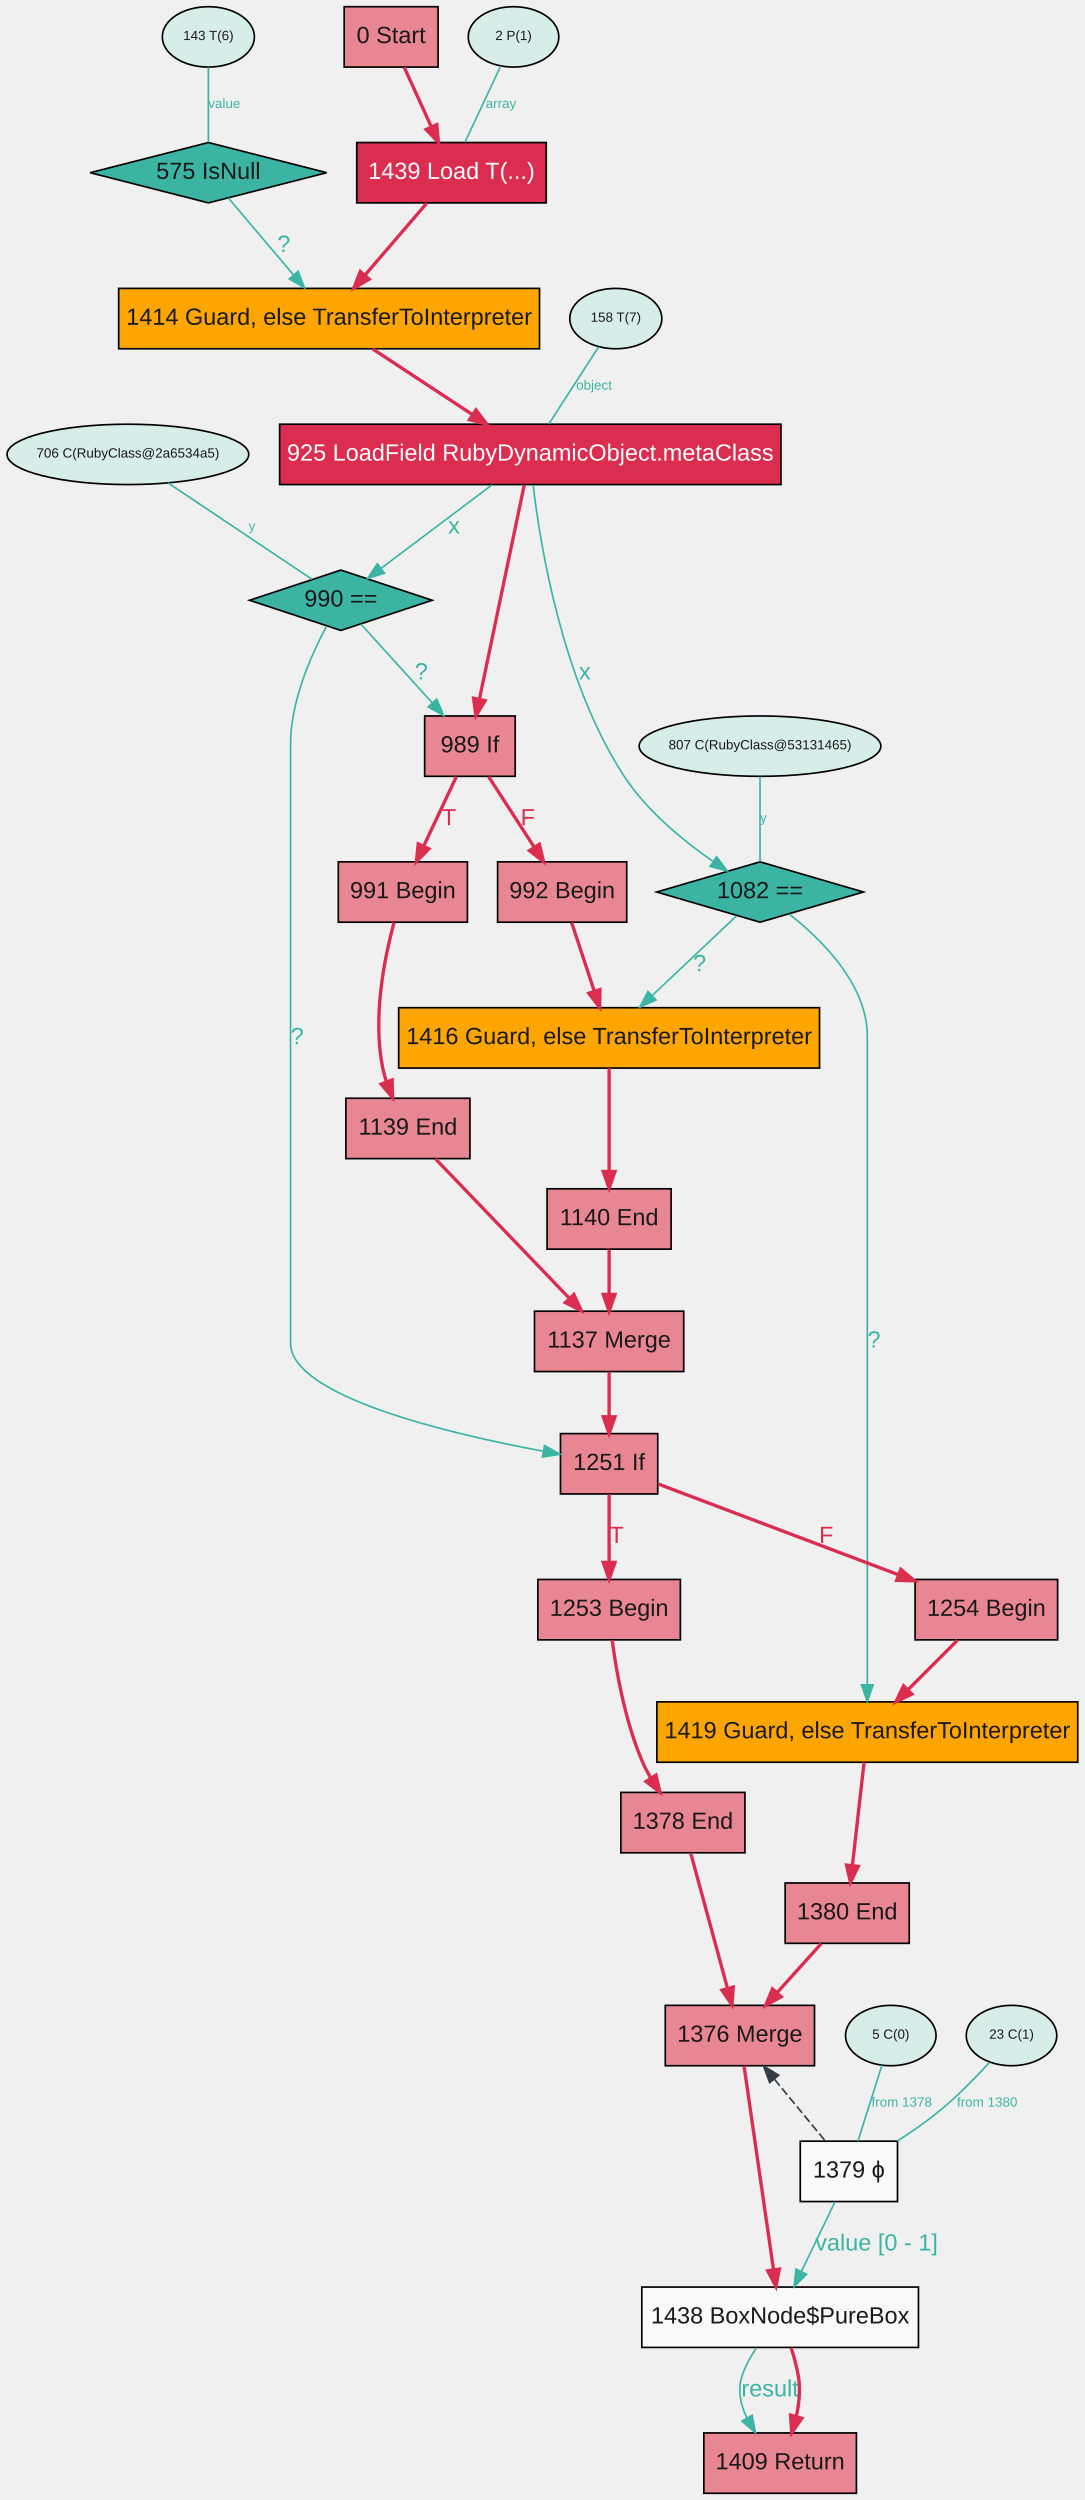
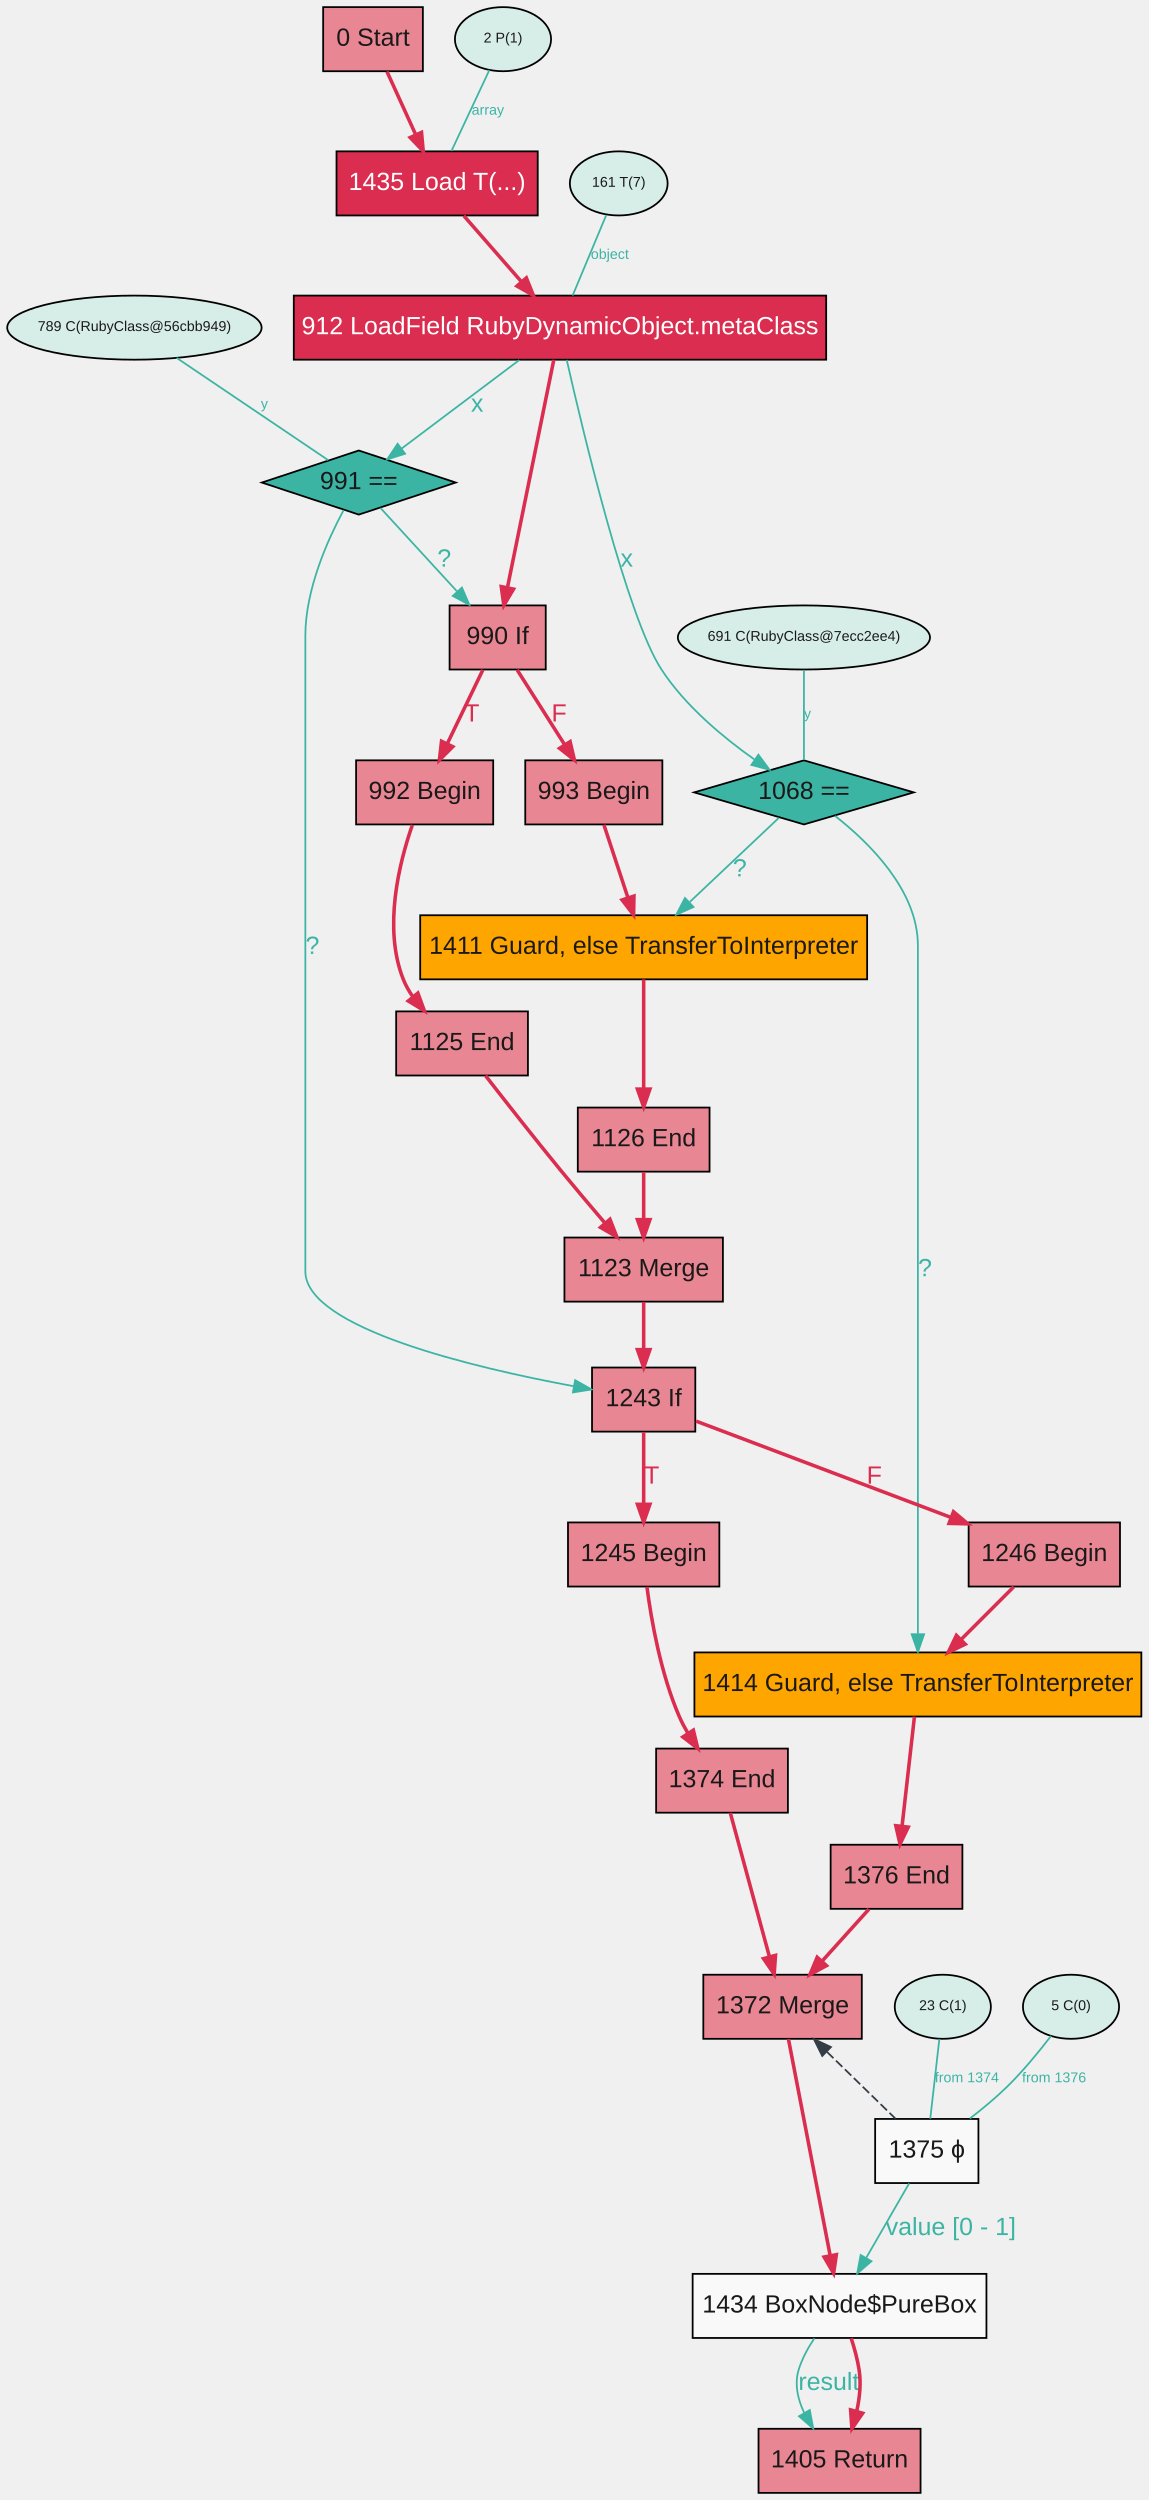
- <svg xmlns="http://www.w3.org/2000/svg" width="647pt" height="1491pt" viewBox="0.00 0.00 646.54 1491.00">
-   <g id="graph0" class="graph" transform="scale(1 1) rotate(0) translate(4 1487)">
+ <svg xmlns="http://www.w3.org/2000/svg" width="645pt" height="1404pt" viewBox="0.00 0.00 644.97 1404.00">
+   <g id="graph0" class="graph" transform="scale(1 1) rotate(0) translate(4 1400)">
    <g id="node1" class="node">
-       <polygon fill="#e98693" stroke="black" points="257.04,-1483 201.04,-1483 201.04,-1447 257.04,-1447 257.04,-1483" />
-       <text text-anchor="middle" x="229.04" y="-1461.3" font-family="Arial" font-size="14.00" fill="#1a1919">0 Start</text>
+       <polygon fill="#e98693" stroke="black" points="233.47,-1396 177.47,-1396 177.47,-1360 233.47,-1360 233.47,-1396" />
+       <text text-anchor="middle" x="205.47" y="-1374.3" font-family="Arial" font-size="14.00" fill="#1a1919">0 Start</text>
+     </g>
+     <g id="node22" class="node">
+       <polygon fill="#da2d4f" stroke="black" points="297.97,-1315 184.97,-1315 184.97,-1279 297.97,-1279 297.97,-1315" />
+       <text text-anchor="middle" x="241.47" y="-1293.3" font-family="Arial" font-size="14.00" fill="#ffffff">1435 Load T(...)</text>
+     </g>
+     <g id="edge34" class="edge">
+       <path fill="none" stroke="#da2d4f" stroke-width="2" d="M213.28,-1359.86C218,-1349.51 224.11,-1336.1 229.43,-1324.41" />
+       <polygon fill="#da2d4f" stroke="#da2d4f" stroke-width="2" points="232.71,-1325.66 233.67,-1315.11 226.34,-1322.76 232.71,-1325.66" />
+     </g>
+     <g id="node2" class="node">
+       <polygon fill="#da2d4f" stroke="black" points="459.97,-1234 160.97,-1234 160.97,-1198 459.97,-1198 459.97,-1234" />
+       <text text-anchor="middle" x="310.47" y="-1212.3" font-family="Arial" font-size="14.00" fill="#ffffff">912 LoadField RubyDynamicObject.metaClass</text>
+     </g>
+     <g id="node3" class="node">
+       <polygon fill="#e98693" stroke="black" points="302.47,-1060 248.47,-1060 248.47,-1024 302.47,-1024 302.47,-1060" />
+       <text text-anchor="middle" x="275.47" y="-1038.3" font-family="Arial" font-size="14.00" fill="#1a1919">990 If</text>
+     </g>
+     <g id="edge1" class="edge">
+       <path fill="none" stroke="#da2d4f" stroke-width="2" d="M306.99,-1197.88C300.91,-1168 288.31,-1106.11 281.02,-1070.27" />
+       <polygon fill="#da2d4f" stroke="#da2d4f" stroke-width="2" points="284.36,-1069.15 278.94,-1060.05 277.5,-1070.55 284.36,-1069.15" />
+     </g>
+     <g id="node4" class="node">
+       <polygon fill="#3cb4a4" stroke="black" points="197.47,-1147 143.01,-1129 197.47,-1111 251.93,-1129 197.47,-1147" />
+       <text text-anchor="middle" x="197.47" y="-1125.3" font-family="Arial" font-size="14.00" fill="#1a1919">991 ==</text>
+     </g>
+     <g id="edge5" class="edge">
+       <path fill="none" stroke="#3cb4a4" d="M287.6,-1197.8C268.39,-1183.35 241.02,-1162.76 221.49,-1148.07" />
+       <polygon fill="#3cb4a4" stroke="#3cb4a4" points="223.48,-1145.19 213.39,-1141.97 219.28,-1150.78 223.48,-1145.19" />
+       <text text-anchor="middle" x="263.97" y="-1168.8" font-family="arial" font-size="14.00" fill="#3cb4a4">x</text>
+     </g>
+     <g id="node7" class="node">
+       <polygon fill="#3cb4a4" stroke="black" points="447.47,-973 385.8,-955 447.47,-937 509.14,-955 447.47,-973" />
+       <text text-anchor="middle" x="447.47" y="-951.3" font-family="Arial" font-size="14.00" fill="#1a1919">1068 ==</text>
+     </g>
+     <g id="edge9" class="edge">
+       <path fill="none" stroke="#3cb4a4" d="M314.25,-1197.92C323.56,-1156.79 348.23,-1053.49 367.47,-1024 380.87,-1003.46 402.29,-985.73 419.59,-973.52" />
+       <polygon fill="#3cb4a4" stroke="#3cb4a4" points="421.9,-976.18 428.2,-967.66 417.96,-970.4 421.9,-976.18" />
+       <text text-anchor="middle" x="347.97" y="-1081.8" font-family="arial" font-size="14.00" fill="#3cb4a4">x</text>
+     </g>
+     <g id="node5" class="node">
+       <polygon fill="#e98693" stroke="black" points="272.97,-973 195.97,-973 195.97,-937 272.97,-937 272.97,-973" />
+       <text text-anchor="middle" x="234.47" y="-951.3" font-family="Arial" font-size="14.00" fill="#1a1919">992 Begin</text>
+     </g>
+     <g id="edge3" class="edge">
+       <path fill="none" stroke="#da2d4f" stroke-width="2" d="M267.17,-1023.8C261.45,-1011.93 253.73,-995.93 247.23,-982.45" />
+       <polygon fill="#da2d4f" stroke="#da2d4f" stroke-width="2" points="250.25,-980.66 242.76,-973.18 243.95,-983.7 250.25,-980.66" />
+       <text text-anchor="middle" x="260.97" y="-994.8" font-family="arial" font-size="14.00" fill="#da2d4f">T</text>
+     </g>
+     <g id="node6" class="node">
+       <polygon fill="#e98693" stroke="black" points="367.97,-973 290.97,-973 290.97,-937 367.97,-937 367.97,-973" />
+       <text text-anchor="middle" x="329.47" y="-951.3" font-family="Arial" font-size="14.00" fill="#1a1919">993 Begin</text>
+     </g>
+     <g id="edge4" class="edge">
+       <path fill="none" stroke="#da2d4f" stroke-width="2" d="M286.4,-1023.8C294.08,-1011.7 304.5,-995.3 313.16,-981.67" />
+       <polygon fill="#da2d4f" stroke="#da2d4f" stroke-width="2" points="316.15,-983.49 318.56,-973.18 310.24,-979.74 316.15,-983.49" />
+       <text text-anchor="middle" x="309.97" y="-994.8" font-family="arial" font-size="14.00" fill="#da2d4f">F</text>
+     </g>
+     <g id="edge2" class="edge">
+       <path fill="none" stroke="#3cb4a4" d="M209.66,-1114.72C221.12,-1102.23 238.56,-1083.23 252.6,-1067.92" />
+       <polygon fill="#3cb4a4" stroke="#3cb4a4" points="255.41,-1070.04 259.59,-1060.3 250.25,-1065.31 255.41,-1070.04" />
+       <text text-anchor="middle" x="245.47" y="-1081.8" font-family="arial" font-size="14.00" fill="#3cb4a4">?</text>
+     </g>
+     <g id="node11" class="node">
+       <polygon fill="#e98693" stroke="black" points="386.47,-632 328.47,-632 328.47,-596 386.47,-596 386.47,-632" />
+       <text text-anchor="middle" x="357.47" y="-610.3" font-family="Arial" font-size="14.00" fill="#1a1919">1243 If</text>
+     </g>
+     <g id="edge14" class="edge">
+       <path fill="none" stroke="#3cb4a4" d="M188.95,-1113.5C180.08,-1097.01 167.47,-1068.98 167.47,-1043 167.47,-1043 167.47,-1043 167.47,-686 167.47,-654.09 262.68,-631.78 318.31,-621.47" />
+       <polygon fill="#3cb4a4" stroke="#3cb4a4" points="318.98,-624.9 328.2,-619.68 317.74,-618.01 318.98,-624.9" />
+       <text text-anchor="middle" x="171.47" y="-864.3" font-family="arial" font-size="14.00" fill="#3cb4a4">?</text>
+     </g>
+     <g id="node9" class="node">
+       <polygon fill="#e98693" stroke="black" points="292.47,-832 218.47,-832 218.47,-796 292.47,-796 292.47,-832" />
+       <text text-anchor="middle" x="255.47" y="-810.3" font-family="Arial" font-size="14.00" fill="#1a1919">1125 End</text>
+     </g>
+     <g id="edge7" class="edge">
+       <path fill="none" stroke="#da2d4f" stroke-width="2" d="M227.59,-936.77C220.21,-915.58 211,-878.89 222.47,-850 223.85,-846.54 225.74,-843.22 227.94,-840.1" />
+       <polygon fill="#da2d4f" stroke="#da2d4f" stroke-width="2" points="230.67,-842.29 234.3,-832.34 225.26,-837.85 230.67,-842.29" />
+     </g>
+     <g id="node19" class="node">
+       <polygon fill="#ffa500" stroke="black" points="482.97,-886 231.97,-886 231.97,-850 482.97,-850 482.97,-886" />
+       <text text-anchor="middle" x="357.47" y="-864.3" font-family="Arial" font-size="14.00" fill="#1a1919">1411 Guard, else TransferToInterpreter</text>
+     </g>
+     <g id="edge8" class="edge">
+       <path fill="none" stroke="#da2d4f" stroke-width="2" d="M335.14,-936.8C339.01,-925.05 344.22,-909.24 348.63,-895.84" />
+       <polygon fill="#da2d4f" stroke="#da2d4f" stroke-width="2" points="352.01,-896.77 351.81,-886.18 345.36,-894.58 352.01,-896.77" />
+     </g>
+     <g id="edge26" class="edge">
+       <path fill="none" stroke="#3cb4a4" d="M433.41,-940.72C420.07,-928.12 399.7,-908.88 383.41,-893.5" />
+       <polygon fill="#3cb4a4" stroke="#3cb4a4" points="385.47,-890.63 375.79,-886.3 380.66,-895.71 385.47,-890.63" />
+       <text text-anchor="middle" x="411.47" y="-907.8" font-family="arial" font-size="14.00" fill="#3cb4a4">?</text>
+     </g>
+     <g id="node20" class="node">
+       <polygon fill="#ffa500" stroke="black" points="636.97,-472 385.97,-472 385.97,-436 636.97,-436 636.97,-472" />
+       <text text-anchor="middle" x="511.47" y="-450.3" font-family="Arial" font-size="14.00" fill="#1a1919">1414 Guard, else TransferToInterpreter</text>
+     </g>
+     <g id="edge28" class="edge">
+       <path fill="none" stroke="#3cb4a4" d="M464.96,-941.77C483.91,-926.94 511.47,-900.03 511.47,-869 511.47,-869 511.47,-869 511.47,-526 511.47,-511.65 511.47,-495.67 511.47,-482.51" />
+       <polygon fill="#3cb4a4" stroke="#3cb4a4" points="514.97,-482.22 511.47,-472.22 507.97,-482.22 514.97,-482.22" />
+       <text text-anchor="middle" x="515.47" y="-683.3" font-family="arial" font-size="14.00" fill="#3cb4a4">?</text>
+     </g>
+     <g id="node8" class="node">
+       <polygon fill="#e98693" stroke="black" points="401.97,-705 312.97,-705 312.97,-669 401.97,-669 401.97,-705" />
+       <text text-anchor="middle" x="357.47" y="-683.3" font-family="Arial" font-size="14.00" fill="#1a1919">1123 Merge</text>
+     </g>
+     <g id="edge13" class="edge">
+       <path fill="none" stroke="#da2d4f" stroke-width="2" d="M357.47,-668.81C357.47,-660.79 357.47,-651.05 357.47,-642.07" />
+       <polygon fill="#da2d4f" stroke="#da2d4f" stroke-width="2" points="360.97,-642.03 357.47,-632.03 353.97,-642.03 360.97,-642.03" />
+     </g>
+     <g id="edge11" class="edge">
+       <path fill="none" stroke="#da2d4f" stroke-width="2" d="M268.64,-795.93C279.88,-781.46 296.54,-760.21 311.47,-742 319.32,-732.42 328.1,-722.04 335.87,-712.96" />
+       <polygon fill="#da2d4f" stroke="#da2d4f" stroke-width="2" points="338.53,-715.24 342.39,-705.37 333.22,-710.68 338.53,-715.24" />
+     </g>
+     <g id="node10" class="node">
+       <polygon fill="#e98693" stroke="black" points="394.47,-778 320.47,-778 320.47,-742 394.47,-742 394.47,-778" />
+       <text text-anchor="middle" x="357.47" y="-756.3" font-family="Arial" font-size="14.00" fill="#1a1919">1126 End</text>
+     </g>
+     <g id="edge12" class="edge">
+       <path fill="none" stroke="#da2d4f" stroke-width="2" d="M357.47,-741.81C357.47,-733.79 357.47,-724.05 357.47,-715.07" />
+       <polygon fill="#da2d4f" stroke="#da2d4f" stroke-width="2" points="360.97,-715.03 357.47,-705.03 353.97,-715.03 360.97,-715.03" />
+     </g>
+     <g id="node12" class="node">
+       <polygon fill="#e98693" stroke="black" points="399.97,-545 314.97,-545 314.97,-509 399.97,-509 399.97,-545" />
+       <text text-anchor="middle" x="357.47" y="-523.3" font-family="Arial" font-size="14.00" fill="#1a1919">1245 Begin</text>
+     </g>
+     <g id="edge15" class="edge">
+       <path fill="none" stroke="#da2d4f" stroke-width="2" d="M357.47,-595.8C357.47,-584.16 357.47,-568.55 357.47,-555.24" />
+       <polygon fill="#da2d4f" stroke="#da2d4f" stroke-width="2" points="360.97,-555.18 357.47,-545.18 353.97,-555.18 360.97,-555.18" />
+       <text text-anchor="middle" x="361.97" y="-566.8" font-family="arial" font-size="14.00" fill="#da2d4f">T</text>
+     </g>
+     <g id="node13" class="node">
+       <polygon fill="#e98693" stroke="black" points="624.97,-545 539.97,-545 539.97,-509 624.97,-509 624.97,-545" />
+       <text text-anchor="middle" x="582.47" y="-523.3" font-family="Arial" font-size="14.00" fill="#1a1919">1246 Begin</text>
+     </g>
+     <g id="edge16" class="edge">
+       <path fill="none" stroke="#da2d4f" stroke-width="2" d="M386.89,-601.89C423.17,-588.18 485.52,-564.62 530.07,-547.79" />
+       <polygon fill="#da2d4f" stroke="#da2d4f" stroke-width="2" points="531.46,-551.01 539.57,-544.21 528.98,-544.47 531.46,-551.01" />
+       <text text-anchor="middle" x="486.97" y="-566.8" font-family="arial" font-size="14.00" fill="#da2d4f">F</text>
+     </g>
+     <g id="node15" class="node">
+       <polygon fill="#e98693" stroke="black" points="438.47,-418 364.47,-418 364.47,-382 438.47,-382 438.47,-418" />
+       <text text-anchor="middle" x="401.47" y="-396.3" font-family="Arial" font-size="14.00" fill="#1a1919">1374 End</text>
+     </g>
+     <g id="edge17" class="edge">
+       <path fill="none" stroke="#da2d4f" stroke-width="2" d="M359.31,-508.81C361.74,-490.24 367.01,-460.08 377.47,-436 378.86,-432.79 380.56,-429.58 382.41,-426.46" />
+       <polygon fill="#da2d4f" stroke="#da2d4f" stroke-width="2" points="385.37,-428.33 387.87,-418.03 379.49,-424.52 385.37,-428.33" />
+     </g>
+     <g id="edge18" class="edge">
+       <path fill="none" stroke="#da2d4f" stroke-width="2" d="M565.28,-508.81C556.39,-499.92 545.38,-488.91 535.64,-479.17" />
+       <polygon fill="#da2d4f" stroke="#da2d4f" stroke-width="2" points="538.05,-476.63 528.5,-472.03 533.1,-481.57 538.05,-476.63" />
+     </g>
+     <g id="node14" class="node">
+       <polygon fill="#e98693" stroke="black" points="479.97,-291 390.97,-291 390.97,-255 479.97,-255 479.97,-291" />
+       <text text-anchor="middle" x="435.47" y="-269.3" font-family="Arial" font-size="14.00" fill="#1a1919">1372 Merge</text>
+     </g>
+     <g id="node16" class="node">
+       <polygon fill="#f9f9f9" stroke="black" points="545.47,-210 487.47,-210 487.47,-174 545.47,-174 545.47,-210" />
+       <text text-anchor="middle" x="516.47" y="-188.3" font-family="Arial" font-size="14.00" fill="#1a1919">1375 ϕ</text>
+     </g>
+     <g id="edge22" class="edge">
+       <path fill="none" stroke="#343d46" stroke-dasharray="5,2" d="M460.45,-247.63C472.92,-235.48 487.69,-221.07 498.93,-210.11" />
+       <polygon fill="#343d46" stroke="#343d46" points="457.76,-245.37 453.05,-254.86 462.65,-250.38 457.76,-245.37" />
+     </g>
+     <g id="node21" class="node">
+       <polygon fill="#f9f9f9" stroke="black" points="549.97,-123 384.97,-123 384.97,-87 549.97,-87 549.97,-123" />
+       <text text-anchor="middle" x="467.47" y="-101.3" font-family="Arial" font-size="14.00" fill="#1a1919">1434 BoxNode$PureBox</text>
+     </g>
+     <g id="edge21" class="edge">
+       <path fill="none" stroke="#da2d4f" stroke-width="2" d="M438.77,-254.86C444.33,-226.03 455.59,-167.62 462.23,-133.16" />
+       <polygon fill="#da2d4f" stroke="#da2d4f" stroke-width="2" points="465.68,-133.78 464.14,-123.3 458.81,-132.45 465.68,-133.78" />
+     </g>
+     <g id="edge19" class="edge">
+       <path fill="none" stroke="#da2d4f" stroke-width="2" d="M406.13,-381.88C411.79,-361.05 421.43,-325.64 428.1,-301.09" />
+       <polygon fill="#da2d4f" stroke="#da2d4f" stroke-width="2" points="431.51,-301.88 430.76,-291.31 424.76,-300.04 431.51,-301.88" />
+     </g>
+     <g id="edge30" class="edge">
+       <path fill="none" stroke="#3cb4a4" d="M506.55,-173.8C499.65,-161.82 490.31,-145.62 482.49,-132.06" />
+       <polygon fill="#3cb4a4" stroke="#3cb4a4" points="485.4,-130.09 477.37,-123.18 479.33,-133.59 485.4,-130.09" />
+       <text text-anchor="middle" x="529.97" y="-144.8" font-family="arial" font-size="14.00" fill="#3cb4a4">value [0 - 1]</text>
+     </g>
+     <g id="node17" class="node">
+       <polygon fill="#e98693" stroke="black" points="536.47,-364 462.47,-364 462.47,-328 536.47,-328 536.47,-364" />
+       <text text-anchor="middle" x="499.47" y="-342.3" font-family="Arial" font-size="14.00" fill="#1a1919">1376 End</text>
+     </g>
+     <g id="edge20" class="edge">
+       <path fill="none" stroke="#da2d4f" stroke-width="2" d="M483.98,-327.81C476.04,-319 466.23,-308.13 457.52,-298.46" />
+       <polygon fill="#da2d4f" stroke="#da2d4f" stroke-width="2" points="460.12,-296.11 450.82,-291.03 454.92,-300.8 460.12,-296.11" />
+     </g>
+     <g id="node18" class="node">
+       <polygon fill="#e98693" stroke="black" points="512.97,-36 421.97,-36 421.97,0 512.97,0 512.97,-36" />
+       <text text-anchor="middle" x="467.47" y="-14.3" font-family="Arial" font-size="14.00" fill="#1a1919">1405 Return</text>
+     </g>
+     <g id="edge27" class="edge">
+       <path fill="none" stroke="#da2d4f" stroke-width="2" d="M357.47,-849.97C357.47,-833.38 357.47,-807.88 357.47,-788.43" />
+       <polygon fill="#da2d4f" stroke="#da2d4f" stroke-width="2" points="360.97,-788.34 357.47,-778.34 353.97,-788.34 360.97,-788.34" />
+     </g>
+     <g id="edge29" class="edge">
+       <path fill="none" stroke="#da2d4f" stroke-width="2" d="M509.54,-435.97C507.66,-419.38 504.78,-393.88 502.58,-374.43" />
+       <polygon fill="#da2d4f" stroke="#da2d4f" stroke-width="2" points="506.04,-373.88 501.43,-364.34 499.08,-374.67 506.04,-373.88" />
+     </g>
+     <g id="edge25" class="edge">
+       <path fill="none" stroke="#3cb4a4" d="M453.37,-86.84C449.75,-81.46 446.35,-75.27 444.47,-69 442.06,-60.93 444.03,-52.49 447.66,-44.89" />
+       <polygon fill="#3cb4a4" stroke="#3cb4a4" points="450.76,-46.53 452.72,-36.12 444.69,-43.03 450.76,-46.53" />
+       <text text-anchor="middle" x="461.47" y="-57.8" font-family="arial" font-size="14.00" fill="#3cb4a4">result</text>
+     </g>
+     <g id="edge31" class="edge">
+       <path fill="none" stroke="#da2d4f" stroke-width="2" d="M474.02,-86.8C475.84,-81.21 477.56,-74.92 478.47,-69 479.64,-61.39 478.76,-53.2 477.08,-45.71" />
+       <polygon fill="#da2d4f" stroke="#da2d4f" stroke-width="2" points="480.44,-44.74 474.41,-36.02 473.69,-46.59 480.44,-44.74" />
+     </g>
+     <g id="edge35" class="edge">
+       <path fill="none" stroke="#da2d4f" stroke-width="2" d="M256.44,-1278.86C265.94,-1267.99 278.37,-1253.75 288.92,-1241.67" />
+       <polygon fill="#da2d4f" stroke="#da2d4f" stroke-width="2" points="291.59,-1243.94 295.53,-1234.11 286.31,-1239.34 291.59,-1243.94" />
+     </g>
+     <g id="node23" class="node">
+       <ellipse fill="#d7ede7" stroke="black" cx="71.47" cy="-1216" rx="71.44" ry="18" />
+       <text text-anchor="middle" x="71.47" y="-1214.1" font-family="Arial" font-size="8.00" fill="#1a1919">789 C(RubyClass@56cbb949)</text>
+     </g>
+     <g id="edge6" class="edge">
+       <path fill="none" stroke="#3cb4a4" d="M95.17,-1199.01C119.98,-1182.28 158.32,-1156.41 180.34,-1141.55" />
+       <text text-anchor="middle" x="144.47" y="-1170.6" font-family="arial" font-size="8.00" fill="#3cb4a4">y</text>
    </g>
    <g id="node24" class="node">
-       <polygon fill="#da2d4f" stroke="black" points="321.54,-1402 208.54,-1402 208.54,-1366 321.54,-1366 321.54,-1402" />
-       <text text-anchor="middle" x="265.04" y="-1380.3" font-family="Arial" font-size="14.00" fill="#ffffff">1439 Load T(...)</text>
-     </g>
-     <g id="edge37" class="edge">
-       <path fill="none" stroke="#da2d4f" stroke-width="2" d="M236.85,-1446.86C241.57,-1436.51 247.68,-1423.1 253,-1411.41" />
-       <polygon fill="#da2d4f" stroke="#da2d4f" stroke-width="2" points="256.28,-1412.66 257.24,-1402.11 249.91,-1409.76 256.28,-1412.66" />
-     </g>
-     <g id="node2" class="node">
-       <polygon fill="#3cb4a4" stroke="black" points="120.04,-1402 49.49,-1384 120.04,-1366 190.59,-1384 120.04,-1402" />
-       <text text-anchor="middle" x="120.04" y="-1380.3" font-family="Arial" font-size="14.00" fill="#1a1919">575 IsNull</text>
-     </g>
-     <g id="node20" class="node">
-       <polygon fill="#ffa500" stroke="black" points="317.54,-1315 66.54,-1315 66.54,-1279 317.54,-1279 317.54,-1315" />
-       <text text-anchor="middle" x="192.04" y="-1293.3" font-family="Arial" font-size="14.00" fill="#1a1919">1414 Guard, else TransferToInterpreter</text>
-     </g>
-     <g id="edge26" class="edge">
-       <path fill="none" stroke="#3cb4a4" d="M131.93,-1368.96C142.44,-1356.55 158.04,-1338.14 170.7,-1323.19" />
-       <polygon fill="#3cb4a4" stroke="#3cb4a4" points="173.6,-1325.18 177.39,-1315.29 168.26,-1320.66 173.6,-1325.18" />
-       <text text-anchor="middle" x="165.04" y="-1336.8" font-family="arial" font-size="14.00" fill="#3cb4a4">?</text>
-     </g>
-     <g id="node3" class="node">
-       <polygon fill="#da2d4f" stroke="black" points="461.54,-1234 162.54,-1234 162.54,-1198 461.54,-1198 461.54,-1234" />
-       <text text-anchor="middle" x="312.04" y="-1212.3" font-family="Arial" font-size="14.00" fill="#ffffff">925 LoadField RubyDynamicObject.metaClass</text>
-     </g>
-     <g id="node4" class="node">
-       <polygon fill="#e98693" stroke="black" points="303.04,-1060 249.04,-1060 249.04,-1024 303.04,-1024 303.04,-1060" />
-       <text text-anchor="middle" x="276.04" y="-1038.3" font-family="Arial" font-size="14.00" fill="#1a1919">989 If</text>
-     </g>
-     <g id="edge1" class="edge">
-       <path fill="none" stroke="#da2d4f" stroke-width="2" d="M308.45,-1197.88C302.2,-1168 289.25,-1106.11 281.75,-1070.27" />
-       <polygon fill="#da2d4f" stroke="#da2d4f" stroke-width="2" points="285.08,-1069.12 279.61,-1060.05 278.23,-1070.56 285.08,-1069.12" />
-     </g>
-     <g id="node5" class="node">
-       <polygon fill="#3cb4a4" stroke="black" points="199.04,-1147 144.58,-1129 199.04,-1111 253.5,-1129 199.04,-1147" />
-       <text text-anchor="middle" x="199.04" y="-1125.3" font-family="Arial" font-size="14.00" fill="#1a1919">990 ==</text>
-     </g>
-     <g id="edge5" class="edge">
-       <path fill="none" stroke="#3cb4a4" d="M289.17,-1197.8C269.96,-1183.35 242.59,-1162.76 223.06,-1148.07" />
-       <polygon fill="#3cb4a4" stroke="#3cb4a4" points="225.05,-1145.19 214.95,-1141.97 220.84,-1150.78 225.05,-1145.19" />
-       <text text-anchor="middle" x="266.54" y="-1168.8" font-family="arial" font-size="14.00" fill="#3cb4a4">x</text>
-     </g>
-     <g id="node8" class="node">
-       <polygon fill="#3cb4a4" stroke="black" points="449.04,-973 387.37,-955 449.04,-937 510.71,-955 449.04,-973" />
-       <text text-anchor="middle" x="449.04" y="-951.3" font-family="Arial" font-size="14.00" fill="#1a1919">1082 ==</text>
-     </g>
-     <g id="edge9" class="edge">
-       <path fill="none" stroke="#3cb4a4" d="M313.72,-1197.79C317.84,-1162.54 330.99,-1080.7 368.04,-1024 381.55,-1003.32 403.24,-985.59 420.77,-973.43" />
-       <polygon fill="#3cb4a4" stroke="#3cb4a4" points="423.13,-976.06 429.49,-967.59 419.24,-970.24 423.13,-976.06" />
-       <text text-anchor="middle" x="344.54" y="-1081.8" font-family="arial" font-size="14.00" fill="#3cb4a4">x</text>
-     </g>
-     <g id="node6" class="node">
-       <polygon fill="#e98693" stroke="black" points="274.54,-973 197.54,-973 197.54,-937 274.54,-937 274.54,-973" />
-       <text text-anchor="middle" x="236.04" y="-951.3" font-family="Arial" font-size="14.00" fill="#1a1919">991 Begin</text>
-     </g>
-     <g id="edge3" class="edge">
-       <path fill="none" stroke="#da2d4f" stroke-width="2" d="M267.94,-1023.8C262.36,-1011.93 254.83,-995.93 248.48,-982.45" />
-       <polygon fill="#da2d4f" stroke="#da2d4f" stroke-width="2" points="251.55,-980.73 244.12,-973.18 245.21,-983.71 251.55,-980.73" />
-       <text text-anchor="middle" x="263.54" y="-994.8" font-family="arial" font-size="14.00" fill="#da2d4f">T</text>
-     </g>
-     <g id="node7" class="node">
-       <polygon fill="#e98693" stroke="black" points="369.54,-973 292.54,-973 292.54,-937 369.54,-937 369.54,-973" />
-       <text text-anchor="middle" x="331.04" y="-951.3" font-family="Arial" font-size="14.00" fill="#1a1919">992 Begin</text>
-     </g>
-     <g id="edge4" class="edge">
-       <path fill="none" stroke="#da2d4f" stroke-width="2" d="M287.17,-1023.8C295,-1011.7 305.61,-995.3 314.43,-981.67" />
-       <polygon fill="#da2d4f" stroke="#da2d4f" stroke-width="2" points="317.43,-983.47 319.92,-973.18 311.55,-979.67 317.43,-983.47" />
-       <text text-anchor="middle" x="310.54" y="-994.8" font-family="arial" font-size="14.00" fill="#da2d4f">F</text>
-     </g>
-     <g id="edge2" class="edge">
-       <path fill="none" stroke="#3cb4a4" d="M211.07,-1114.72C222.38,-1102.23 239.6,-1083.23 253.46,-1067.92" />
-       <polygon fill="#3cb4a4" stroke="#3cb4a4" points="256.24,-1070.06 260.36,-1060.3 251.06,-1065.36 256.24,-1070.06" />
-       <text text-anchor="middle" x="247.04" y="-1081.8" font-family="arial" font-size="14.00" fill="#3cb4a4">?</text>
-     </g>
-     <g id="node12" class="node">
-       <polygon fill="#e98693" stroke="black" points="388.04,-632 330.04,-632 330.04,-596 388.04,-596 388.04,-632" />
-       <text text-anchor="middle" x="359.04" y="-610.3" font-family="Arial" font-size="14.00" fill="#1a1919">1251 If</text>
-     </g>
-     <g id="edge14" class="edge">
-       <path fill="none" stroke="#3cb4a4" d="M190.52,-1113.5C181.65,-1097.01 169.04,-1068.98 169.04,-1043 169.04,-1043 169.04,-1043 169.04,-686 169.04,-654.09 264.25,-631.78 319.87,-621.47" />
-       <polygon fill="#3cb4a4" stroke="#3cb4a4" points="320.55,-624.9 329.77,-619.68 319.3,-618.01 320.55,-624.9" />
-       <text text-anchor="middle" x="173.04" y="-864.3" font-family="arial" font-size="14.00" fill="#3cb4a4">?</text>
-     </g>
-     <g id="node10" class="node">
-       <polygon fill="#e98693" stroke="black" points="276.04,-832 202.04,-832 202.04,-796 276.04,-796 276.04,-832" />
-       <text text-anchor="middle" x="239.04" y="-810.3" font-family="Arial" font-size="14.00" fill="#1a1919">1139 End</text>
-     </g>
-     <g id="edge7" class="edge">
-       <path fill="none" stroke="#da2d4f" stroke-width="2" d="M230.78,-936.92C225.16,-916.2 217.83,-880.27 224.04,-850 224.59,-847.3 225.36,-844.55 226.27,-841.84" />
-       <polygon fill="#da2d4f" stroke="#da2d4f" stroke-width="2" points="229.59,-842.94 229.96,-832.35 223.07,-840.4 229.59,-842.94" />
-     </g>
-     <g id="node21" class="node">
-       <polygon fill="#ffa500" stroke="black" points="484.54,-886 233.54,-886 233.54,-850 484.54,-850 484.54,-886" />
-       <text text-anchor="middle" x="359.04" y="-864.3" font-family="Arial" font-size="14.00" fill="#1a1919">1416 Guard, else TransferToInterpreter</text>
-     </g>
-     <g id="edge8" class="edge">
-       <path fill="none" stroke="#da2d4f" stroke-width="2" d="M336.7,-936.8C340.58,-925.05 345.78,-909.24 350.2,-895.84" />
-       <polygon fill="#da2d4f" stroke="#da2d4f" stroke-width="2" points="353.58,-896.77 353.38,-886.18 346.93,-894.58 353.58,-896.77" />
-     </g>
-     <g id="edge28" class="edge">
-       <path fill="none" stroke="#3cb4a4" d="M434.98,-940.72C421.63,-928.12 401.26,-908.88 384.98,-893.5" />
-       <polygon fill="#3cb4a4" stroke="#3cb4a4" points="387.03,-890.63 377.36,-886.3 382.23,-895.71 387.03,-890.63" />
-       <text text-anchor="middle" x="413.04" y="-907.8" font-family="arial" font-size="14.00" fill="#3cb4a4">?</text>
-     </g>
-     <g id="node22" class="node">
-       <polygon fill="#ffa500" stroke="black" points="638.54,-472 387.54,-472 387.54,-436 638.54,-436 638.54,-472" />
-       <text text-anchor="middle" x="513.04" y="-450.3" font-family="Arial" font-size="14.00" fill="#1a1919">1419 Guard, else TransferToInterpreter</text>
-     </g>
-     <g id="edge30" class="edge">
-       <path fill="none" stroke="#3cb4a4" d="M466.53,-941.77C485.48,-926.94 513.04,-900.03 513.04,-869 513.04,-869 513.04,-869 513.04,-526 513.04,-511.65 513.04,-495.67 513.04,-482.51" />
-       <polygon fill="#3cb4a4" stroke="#3cb4a4" points="516.54,-482.22 513.04,-472.22 509.54,-482.22 516.54,-482.22" />
-       <text text-anchor="middle" x="517.04" y="-683.3" font-family="arial" font-size="14.00" fill="#3cb4a4">?</text>
-     </g>
-     <g id="node9" class="node">
-       <polygon fill="#e98693" stroke="black" points="403.54,-705 314.54,-705 314.54,-669 403.54,-669 403.54,-705" />
-       <text text-anchor="middle" x="359.04" y="-683.3" font-family="Arial" font-size="14.00" fill="#1a1919">1137 Merge</text>
-     </g>
-     <g id="edge13" class="edge">
-       <path fill="none" stroke="#da2d4f" stroke-width="2" d="M359.04,-668.81C359.04,-660.79 359.04,-651.05 359.04,-642.07" />
-       <polygon fill="#da2d4f" stroke="#da2d4f" stroke-width="2" points="362.54,-642.03 359.04,-632.03 355.54,-642.03 362.54,-642.03" />
-     </g>
-     <g id="edge11" class="edge">
-       <path fill="none" stroke="#da2d4f" stroke-width="2" d="M255.47,-795.88C276.09,-774.4 311.61,-737.41 335.21,-712.82" />
-       <polygon fill="#da2d4f" stroke="#da2d4f" stroke-width="2" points="338.02,-714.95 342.42,-705.31 332.97,-710.1 338.02,-714.95" />
-     </g>
-     <g id="node11" class="node">
-       <polygon fill="#e98693" stroke="black" points="396.04,-778 322.04,-778 322.04,-742 396.04,-742 396.04,-778" />
-       <text text-anchor="middle" x="359.04" y="-756.3" font-family="Arial" font-size="14.00" fill="#1a1919">1140 End</text>
-     </g>
-     <g id="edge12" class="edge">
-       <path fill="none" stroke="#da2d4f" stroke-width="2" d="M359.04,-741.81C359.04,-733.79 359.04,-724.05 359.04,-715.07" />
-       <polygon fill="#da2d4f" stroke="#da2d4f" stroke-width="2" points="362.54,-715.03 359.04,-705.03 355.54,-715.03 362.54,-715.03" />
-     </g>
-     <g id="node13" class="node">
-       <polygon fill="#e98693" stroke="black" points="401.54,-545 316.54,-545 316.54,-509 401.54,-509 401.54,-545" />
-       <text text-anchor="middle" x="359.04" y="-523.3" font-family="Arial" font-size="14.00" fill="#1a1919">1253 Begin</text>
-     </g>
-     <g id="edge15" class="edge">
-       <path fill="none" stroke="#da2d4f" stroke-width="2" d="M359.04,-595.8C359.04,-584.16 359.04,-568.55 359.04,-555.24" />
-       <polygon fill="#da2d4f" stroke="#da2d4f" stroke-width="2" points="362.54,-555.18 359.04,-545.18 355.54,-555.18 362.54,-555.18" />
-       <text text-anchor="middle" x="363.54" y="-566.8" font-family="arial" font-size="14.00" fill="#da2d4f">T</text>
-     </g>
-     <g id="node14" class="node">
-       <polygon fill="#e98693" stroke="black" points="626.54,-545 541.54,-545 541.54,-509 626.54,-509 626.54,-545" />
-       <text text-anchor="middle" x="584.04" y="-523.3" font-family="Arial" font-size="14.00" fill="#1a1919">1254 Begin</text>
-     </g>
-     <g id="edge16" class="edge">
-       <path fill="none" stroke="#da2d4f" stroke-width="2" d="M388.45,-601.89C424.74,-588.18 487.09,-564.62 531.64,-547.79" />
-       <polygon fill="#da2d4f" stroke="#da2d4f" stroke-width="2" points="533.02,-551.01 541.14,-544.21 530.55,-544.47 533.02,-551.01" />
-       <text text-anchor="middle" x="488.54" y="-566.8" font-family="arial" font-size="14.00" fill="#da2d4f">F</text>
-     </g>
-     <g id="node16" class="node">
-       <polygon fill="#e98693" stroke="black" points="440.04,-418 366.04,-418 366.04,-382 440.04,-382 440.04,-418" />
-       <text text-anchor="middle" x="403.04" y="-396.3" font-family="Arial" font-size="14.00" fill="#1a1919">1378 End</text>
-     </g>
-     <g id="edge17" class="edge">
-       <path fill="none" stroke="#da2d4f" stroke-width="2" d="M360.88,-508.81C363.31,-490.24 368.58,-460.08 379.04,-436 380.43,-432.79 382.13,-429.58 383.98,-426.46" />
-       <polygon fill="#da2d4f" stroke="#da2d4f" stroke-width="2" points="386.94,-428.33 389.43,-418.03 381.06,-424.52 386.94,-428.33" />
-     </g>
-     <g id="edge18" class="edge">
-       <path fill="none" stroke="#da2d4f" stroke-width="2" d="M566.85,-508.81C557.96,-499.92 546.95,-488.91 537.21,-479.17" />
-       <polygon fill="#da2d4f" stroke="#da2d4f" stroke-width="2" points="539.61,-476.63 530.07,-472.03 534.66,-481.57 539.61,-476.63" />
-     </g>
-     <g id="node15" class="node">
-       <polygon fill="#e98693" stroke="black" points="481.54,-291 392.54,-291 392.54,-255 481.54,-255 481.54,-291" />
-       <text text-anchor="middle" x="437.04" y="-269.3" font-family="Arial" font-size="14.00" fill="#1a1919">1376 Merge</text>
-     </g>
-     <g id="node17" class="node">
-       <polygon fill="#f9f9f9" stroke="black" points="531.04,-210 473.04,-210 473.04,-174 531.04,-174 531.04,-210" />
-       <text text-anchor="middle" x="502.04" y="-188.3" font-family="Arial" font-size="14.00" fill="#1a1919">1379 ϕ</text>
-     </g>
-     <g id="edge22" class="edge">
-       <path fill="none" stroke="#343d46" stroke-dasharray="5,2" d="M457.65,-246.94C467.53,-234.94 479.11,-220.87 487.96,-210.11" />
-       <polygon fill="#343d46" stroke="#343d46" points="454.79,-244.91 451.14,-254.86 460.2,-249.36 454.79,-244.91" />
-     </g>
-     <g id="node23" class="node">
-       <polygon fill="#f9f9f9" stroke="black" points="543.54,-123 378.54,-123 378.54,-87 543.54,-87 543.54,-123" />
-       <text text-anchor="middle" x="461.04" y="-101.3" font-family="Arial" font-size="14.00" fill="#1a1919">1438 BoxNode$PureBox</text>
-     </g>
-     <g id="edge21" class="edge">
-       <path fill="none" stroke="#da2d4f" stroke-width="2" d="M439.52,-254.86C443.67,-226.16 452.06,-168.13 457.05,-133.61" />
-       <polygon fill="#da2d4f" stroke="#da2d4f" stroke-width="2" points="460.57,-133.69 458.54,-123.3 453.64,-132.69 460.57,-133.69" />
-     </g>
-     <g id="edge19" class="edge">
-       <path fill="none" stroke="#da2d4f" stroke-width="2" d="M407.69,-381.88C413.36,-361.05 422.99,-325.64 429.67,-301.09" />
-       <polygon fill="#da2d4f" stroke="#da2d4f" stroke-width="2" points="433.08,-301.88 432.33,-291.31 426.33,-300.04 433.08,-301.88" />
+       <ellipse fill="#d7ede7" stroke="black" cx="447.47" cy="-1042" rx="70.81" ry="18" />
+       <text text-anchor="middle" x="447.47" y="-1040.1" font-family="Arial" font-size="8.00" fill="#1a1919">691 C(RubyClass@7ecc2ee4)</text>
+     </g>
+     <g id="edge10" class="edge">
+       <path fill="none" stroke="#3cb4a4" d="M447.47,-1023.8C447.47,-1009.05 447.47,-987.92 447.47,-973.18" />
+       <text text-anchor="middle" x="449.47" y="-996.6" font-family="arial" font-size="8.00" fill="#3cb4a4">y</text>
+     </g>
+     <g id="node25" class="node">
+       <ellipse fill="#d7ede7" stroke="black" cx="525.47" cy="-273" rx="27" ry="18" />
+       <text text-anchor="middle" x="525.47" y="-271.1" font-family="Arial" font-size="8.00" fill="#1a1919">23 C(1)</text>
+     </g>
+     <g id="edge23" class="edge">
+       <path fill="none" stroke="#3cb4a4" d="M523.52,-254.86C522.01,-241.61 519.93,-223.35 518.42,-210.11" />
+       <text text-anchor="middle" x="538.97" y="-230.6" font-family="arial" font-size="8.00" fill="#3cb4a4">from 1374</text>
+     </g>
+     <g id="node26" class="node">
+       <ellipse fill="#d7ede7" stroke="black" cx="597.47" cy="-273" rx="27" ry="18" />
+       <text text-anchor="middle" x="597.47" y="-271.1" font-family="Arial" font-size="8.00" fill="#1a1919">5 C(0)</text>
+     </g>
+     <g id="edge24" class="edge">
+       <path fill="none" stroke="#3cb4a4" d="M586.25,-256.62C579.51,-247.82 570.51,-236.82 561.47,-228 555.09,-221.78 547.64,-215.61 540.65,-210.22" />
+       <text text-anchor="middle" x="587.97" y="-230.6" font-family="arial" font-size="8.00" fill="#3cb4a4">from 1376</text>
+     </g>
+     <g id="node27" class="node">
+       <ellipse fill="#d7ede7" stroke="black" cx="343.47" cy="-1297" rx="27.46" ry="18" />
+       <text text-anchor="middle" x="343.47" y="-1295.1" font-family="Arial" font-size="8.00" fill="#1a1919">161 T(7)</text>
    </g>
    <g id="edge32" class="edge">
-       <path fill="none" stroke="#3cb4a4" d="M493.74,-173.8C488.02,-161.93 480.3,-145.93 473.8,-132.45" />
-       <polygon fill="#3cb4a4" stroke="#3cb4a4" points="476.82,-130.66 469.32,-123.18 470.51,-133.7 476.82,-130.66" />
-       <text text-anchor="middle" x="518.54" y="-144.8" font-family="arial" font-size="14.00" fill="#3cb4a4">value [0 - 1]</text>
-     </g>
-     <g id="node18" class="node">
-       <polygon fill="#e98693" stroke="black" points="538.04,-364 464.04,-364 464.04,-328 538.04,-328 538.04,-364" />
-       <text text-anchor="middle" x="501.04" y="-342.3" font-family="Arial" font-size="14.00" fill="#1a1919">1380 End</text>
-     </g>
-     <g id="edge20" class="edge">
-       <path fill="none" stroke="#da2d4f" stroke-width="2" d="M485.55,-327.81C477.61,-319 467.8,-308.13 459.09,-298.46" />
-       <polygon fill="#da2d4f" stroke="#da2d4f" stroke-width="2" points="461.68,-296.11 452.39,-291.03 456.48,-300.8 461.68,-296.11" />
-     </g>
-     <g id="node19" class="node">
-       <polygon fill="#e98693" stroke="black" points="506.54,-36 415.54,-36 415.54,0 506.54,0 506.54,-36" />
-       <text text-anchor="middle" x="461.04" y="-14.3" font-family="Arial" font-size="14.00" fill="#1a1919">1409 Return</text>
-     </g>
-     <g id="edge27" class="edge">
-       <path fill="none" stroke="#da2d4f" stroke-width="2" d="M218.08,-1278.86C235.53,-1267.37 258.7,-1252.11 277.67,-1239.63" />
-       <polygon fill="#da2d4f" stroke="#da2d4f" stroke-width="2" points="279.62,-1242.53 286.05,-1234.11 275.77,-1236.68 279.62,-1242.53" />
-     </g>
-     <g id="edge29" class="edge">
-       <path fill="none" stroke="#da2d4f" stroke-width="2" d="M359.04,-849.97C359.04,-833.38 359.04,-807.88 359.04,-788.43" />
-       <polygon fill="#da2d4f" stroke="#da2d4f" stroke-width="2" points="362.54,-788.34 359.04,-778.34 355.54,-788.34 362.54,-788.34" />
-     </g>
-     <g id="edge31" class="edge">
-       <path fill="none" stroke="#da2d4f" stroke-width="2" d="M511.11,-435.97C509.23,-419.38 506.35,-393.88 504.14,-374.43" />
-       <polygon fill="#da2d4f" stroke="#da2d4f" stroke-width="2" points="507.6,-373.88 503,-364.34 500.65,-374.67 507.6,-373.88" />
-     </g>
-     <g id="edge25" class="edge">
-       <path fill="none" stroke="#3cb4a4" d="M446.93,-86.84C443.31,-81.46 439.91,-75.27 438.04,-69 435.62,-60.93 437.6,-52.49 441.23,-44.89" />
-       <polygon fill="#3cb4a4" stroke="#3cb4a4" points="444.32,-46.53 446.29,-36.12 438.26,-43.03 444.32,-46.53" />
-       <text text-anchor="middle" x="455.04" y="-57.8" font-family="arial" font-size="14.00" fill="#3cb4a4">result</text>
+       <path fill="none" stroke="#3cb4a4" d="M336.47,-1279.25C330.91,-1265.93 323.16,-1247.38 317.57,-1234" />
+       <text text-anchor="middle" x="338.47" y="-1254.6" font-family="arial" font-size="8.00" fill="#3cb4a4">object</text>
+     </g>
+     <g id="node28" class="node">
+       <ellipse fill="#d7ede7" stroke="black" cx="278.47" cy="-1378" rx="27" ry="18" />
+       <text text-anchor="middle" x="278.47" y="-1376.1" font-family="Arial" font-size="8.00" fill="#1a1919">2 P(1)</text>
    </g>
    <g id="edge33" class="edge">
-       <path fill="none" stroke="#da2d4f" stroke-width="2" d="M467.59,-86.8C469.41,-81.21 471.13,-74.92 472.04,-69 473.21,-61.39 472.32,-53.2 470.65,-45.71" />
-       <polygon fill="#da2d4f" stroke="#da2d4f" stroke-width="2" points="474.01,-44.74 467.98,-36.02 467.26,-46.59 474.01,-44.74" />
-     </g>
-     <g id="edge38" class="edge">
-       <path fill="none" stroke="#da2d4f" stroke-width="2" d="M250.27,-1365.8C239.68,-1353.47 225.26,-1336.68 213.41,-1322.89" />
-       <polygon fill="#da2d4f" stroke="#da2d4f" stroke-width="2" points="215.96,-1320.48 206.79,-1315.18 210.65,-1325.04 215.96,-1320.48" />
-     </g>
-     <g id="node25" class="node">
-       <ellipse fill="#d7ede7" stroke="black" cx="72.04" cy="-1216" rx="72.08" ry="18" />
-       <text text-anchor="middle" x="72.04" y="-1214.1" font-family="Arial" font-size="8.00" fill="#1a1919">706 C(RubyClass@2a6534a5)</text>
-     </g>
-     <g id="edge6" class="edge">
-       <path fill="none" stroke="#3cb4a4" d="M95.93,-1199.01C120.93,-1182.28 159.58,-1156.41 181.77,-1141.55" />
-       <text text-anchor="middle" x="146.04" y="-1170.6" font-family="arial" font-size="8.00" fill="#3cb4a4">y</text>
-     </g>
-     <g id="node26" class="node">
-       <ellipse fill="#d7ede7" stroke="black" cx="449.04" cy="-1042" rx="72.08" ry="18" />
-       <text text-anchor="middle" x="449.04" y="-1040.1" font-family="Arial" font-size="8.00" fill="#1a1919">807 C(RubyClass@53131465)</text>
-     </g>
-     <g id="edge10" class="edge">
-       <path fill="none" stroke="#3cb4a4" d="M449.04,-1023.8C449.04,-1009.05 449.04,-987.92 449.04,-973.18" />
-       <text text-anchor="middle" x="451.04" y="-996.6" font-family="arial" font-size="8.00" fill="#3cb4a4">y</text>
-     </g>
-     <g id="node27" class="node">
-       <ellipse fill="#d7ede7" stroke="black" cx="527.04" cy="-273" rx="27" ry="18" />
-       <text text-anchor="middle" x="527.04" y="-271.1" font-family="Arial" font-size="8.00" fill="#1a1919">5 C(0)</text>
-     </g>
-     <g id="edge23" class="edge">
-       <path fill="none" stroke="#3cb4a4" d="M521.74,-255.25C517.52,-241.93 511.65,-223.38 507.42,-210" />
-       <text text-anchor="middle" x="533.54" y="-230.6" font-family="arial" font-size="8.00" fill="#3cb4a4">from 1378</text>
-     </g>
-     <g id="node28" class="node">
-       <ellipse fill="#d7ede7" stroke="black" cx="599.04" cy="-273" rx="27" ry="18" />
-       <text text-anchor="middle" x="599.04" y="-271.1" font-family="Arial" font-size="8.00" fill="#1a1919">23 C(1)</text>
-     </g>
-     <g id="edge24" class="edge">
-       <path fill="none" stroke="#3cb4a4" d="M585.85,-256.91C577.7,-248 566.78,-236.8 556.04,-228 548.26,-221.63 539.27,-215.41 530.89,-210.03" />
-       <text text-anchor="middle" x="584.54" y="-230.6" font-family="arial" font-size="8.00" fill="#3cb4a4">from 1380</text>
-     </g>
-     <g id="node29" class="node">
-       <ellipse fill="#d7ede7" stroke="black" cx="120.04" cy="-1465" rx="27.46" ry="18" />
-       <text text-anchor="middle" x="120.04" y="-1463.1" font-family="Arial" font-size="8.00" fill="#1a1919">143 T(6)</text>
-     </g>
-     <g id="edge34" class="edge">
-       <path fill="none" stroke="#3cb4a4" d="M120.04,-1446.86C120.04,-1433.61 120.04,-1415.35 120.04,-1402.11" />
-       <text text-anchor="middle" x="129.54" y="-1422.6" font-family="arial" font-size="8.00" fill="#3cb4a4">value</text>
-     </g>
-     <g id="node30" class="node">
-       <ellipse fill="#d7ede7" stroke="black" cx="363.04" cy="-1297" rx="27.46" ry="18" />
-       <text text-anchor="middle" x="363.04" y="-1295.1" font-family="Arial" font-size="8.00" fill="#1a1919">158 T(7)</text>
-     </g>
-     <g id="edge35" class="edge">
-       <path fill="none" stroke="#3cb4a4" d="M352.72,-1280.01C344.1,-1266.67 331.85,-1247.69 323.05,-1234.06" />
-       <text text-anchor="middle" x="350.04" y="-1254.6" font-family="arial" font-size="8.00" fill="#3cb4a4">object</text>
-     </g>
-     <g id="node31" class="node">
-       <ellipse fill="#d7ede7" stroke="black" cx="302.04" cy="-1465" rx="27" ry="18" />
-       <text text-anchor="middle" x="302.04" y="-1463.1" font-family="Arial" font-size="8.00" fill="#1a1919">2 P(1)</text>
-     </g>
-     <g id="edge36" class="edge">
-       <path fill="none" stroke="#3cb4a4" d="M294.37,-1447.63C288.15,-1434.34 279.4,-1415.67 273.08,-1402.17" />
-       <text text-anchor="middle" x="294.54" y="-1422.6" font-family="arial" font-size="8.00" fill="#3cb4a4">array</text>
+       <path fill="none" stroke="#3cb4a4" d="M270.8,-1360.63C264.58,-1347.34 255.83,-1328.67 249.51,-1315.17" />
+       <text text-anchor="middle" x="269.97" y="-1335.6" font-family="arial" font-size="8.00" fill="#3cb4a4">array</text>
    </g>
  </g>
</svg>
